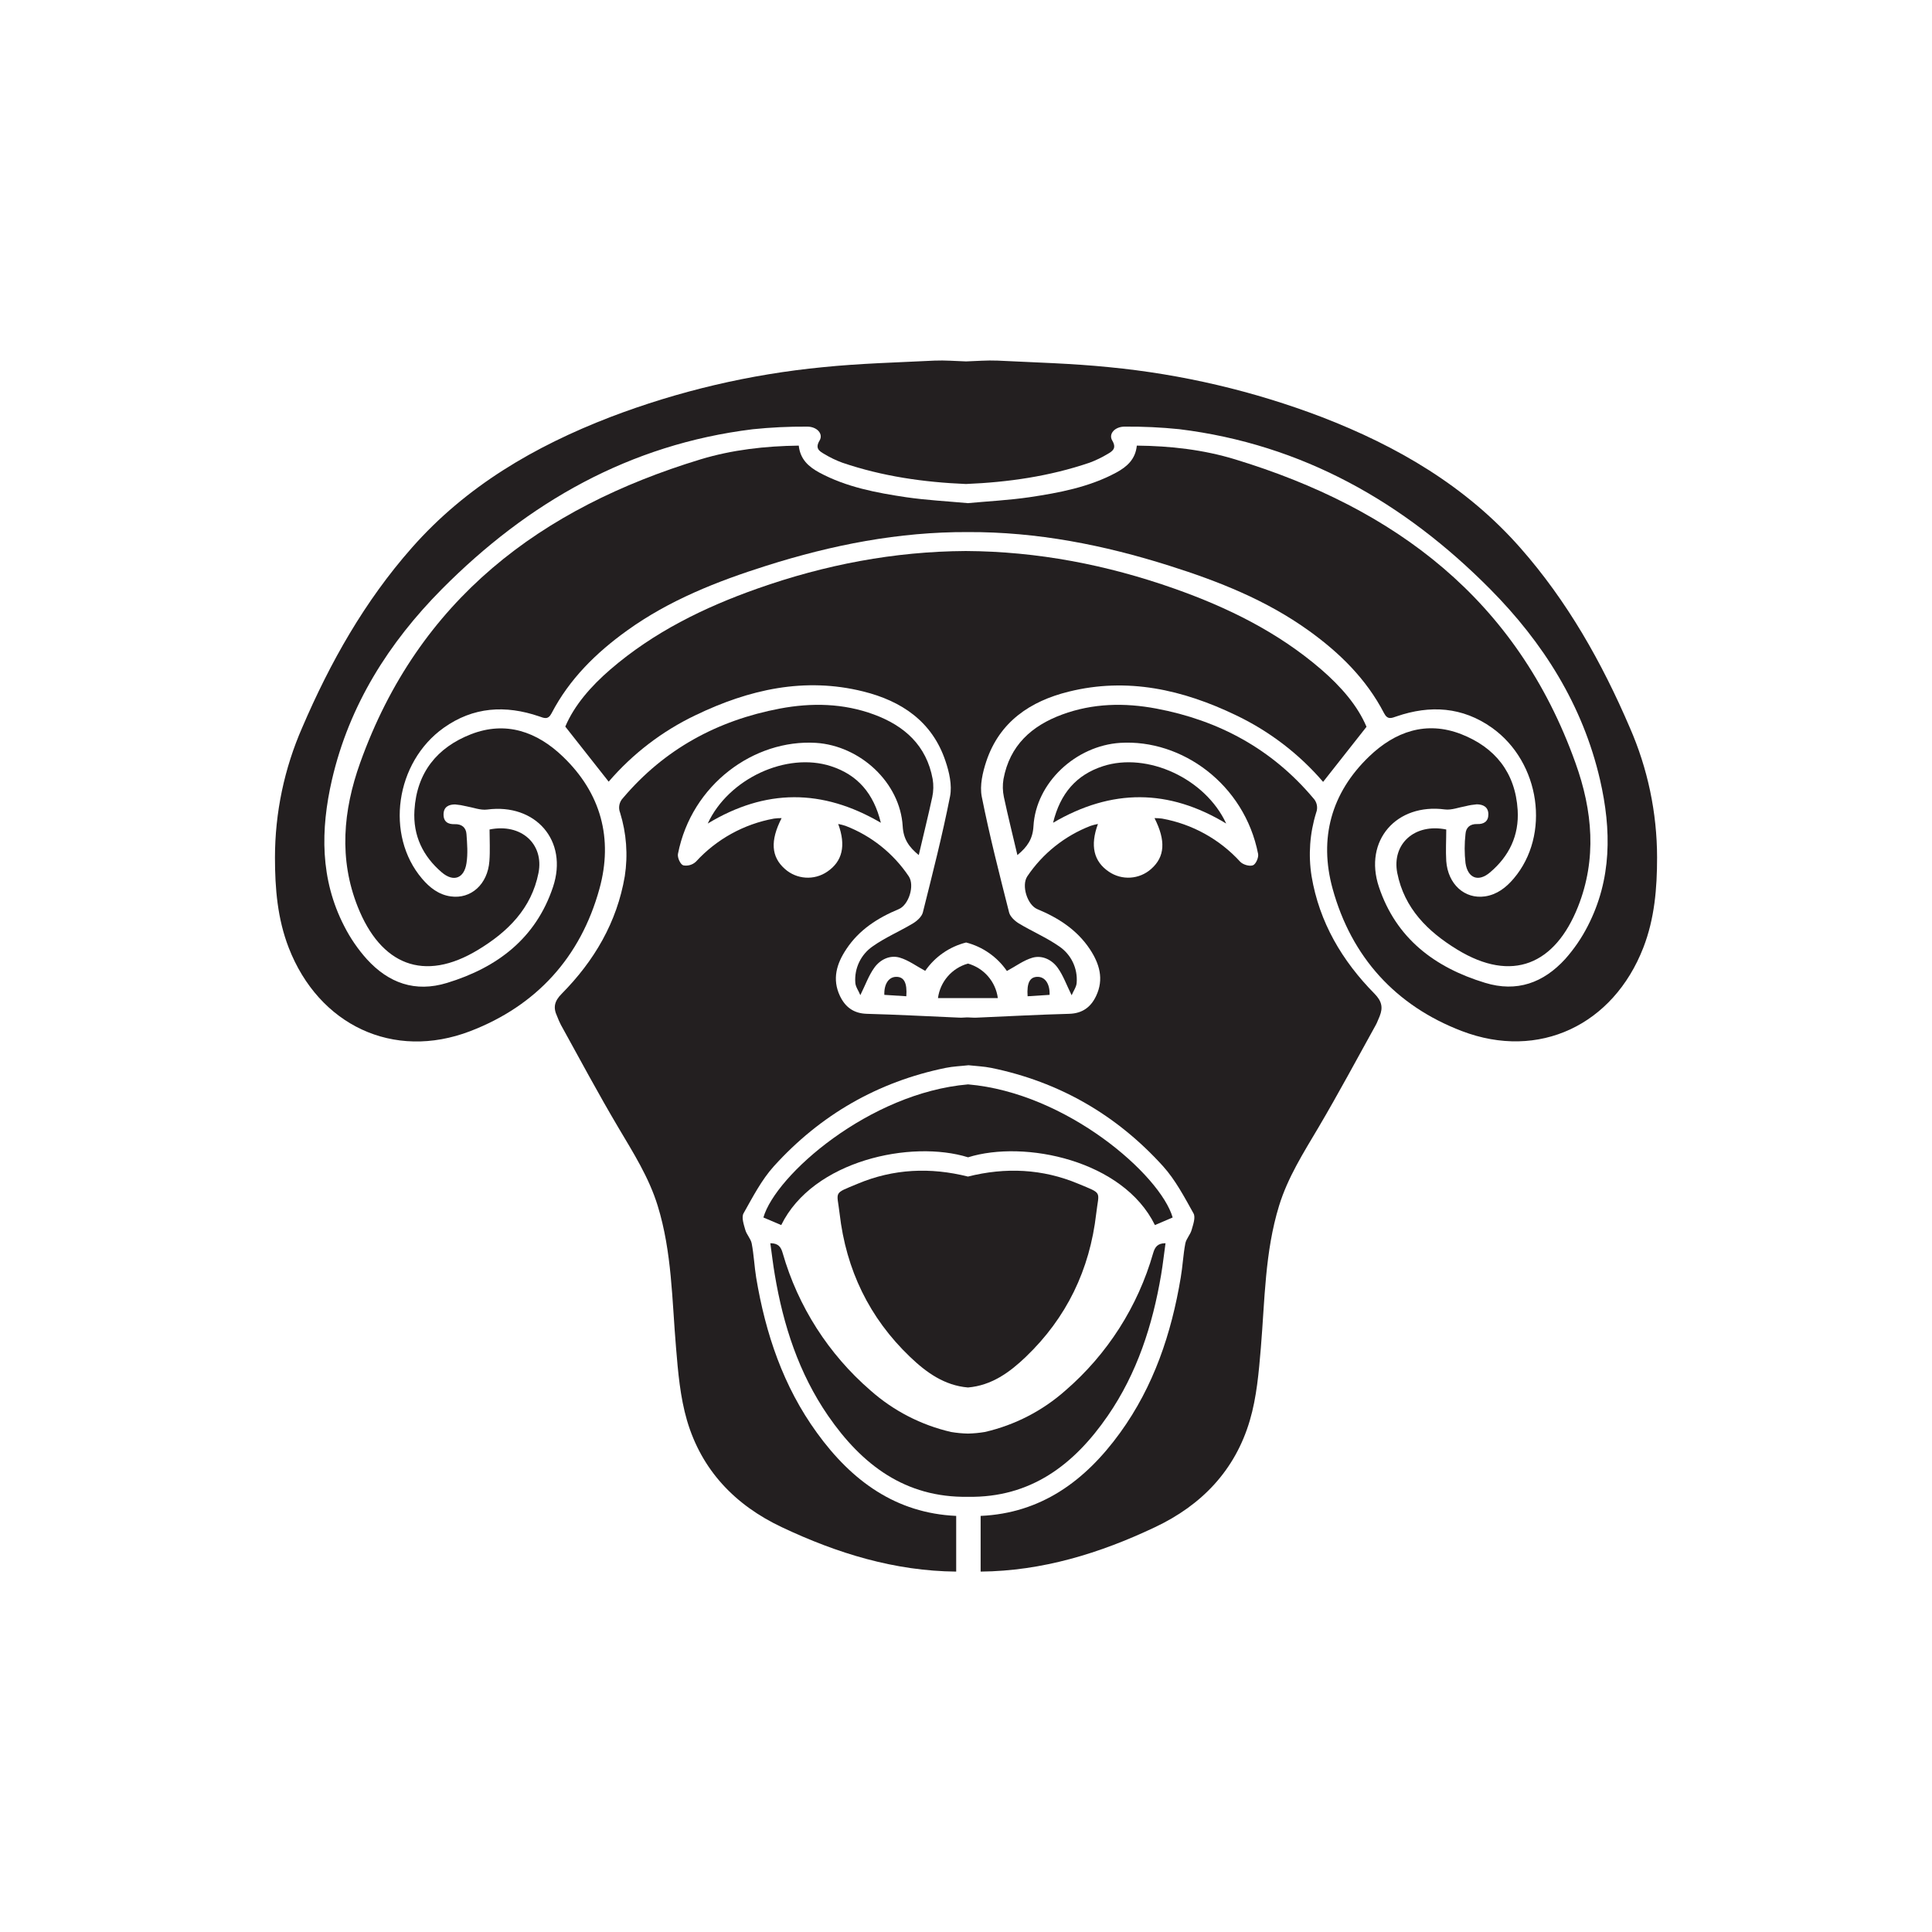
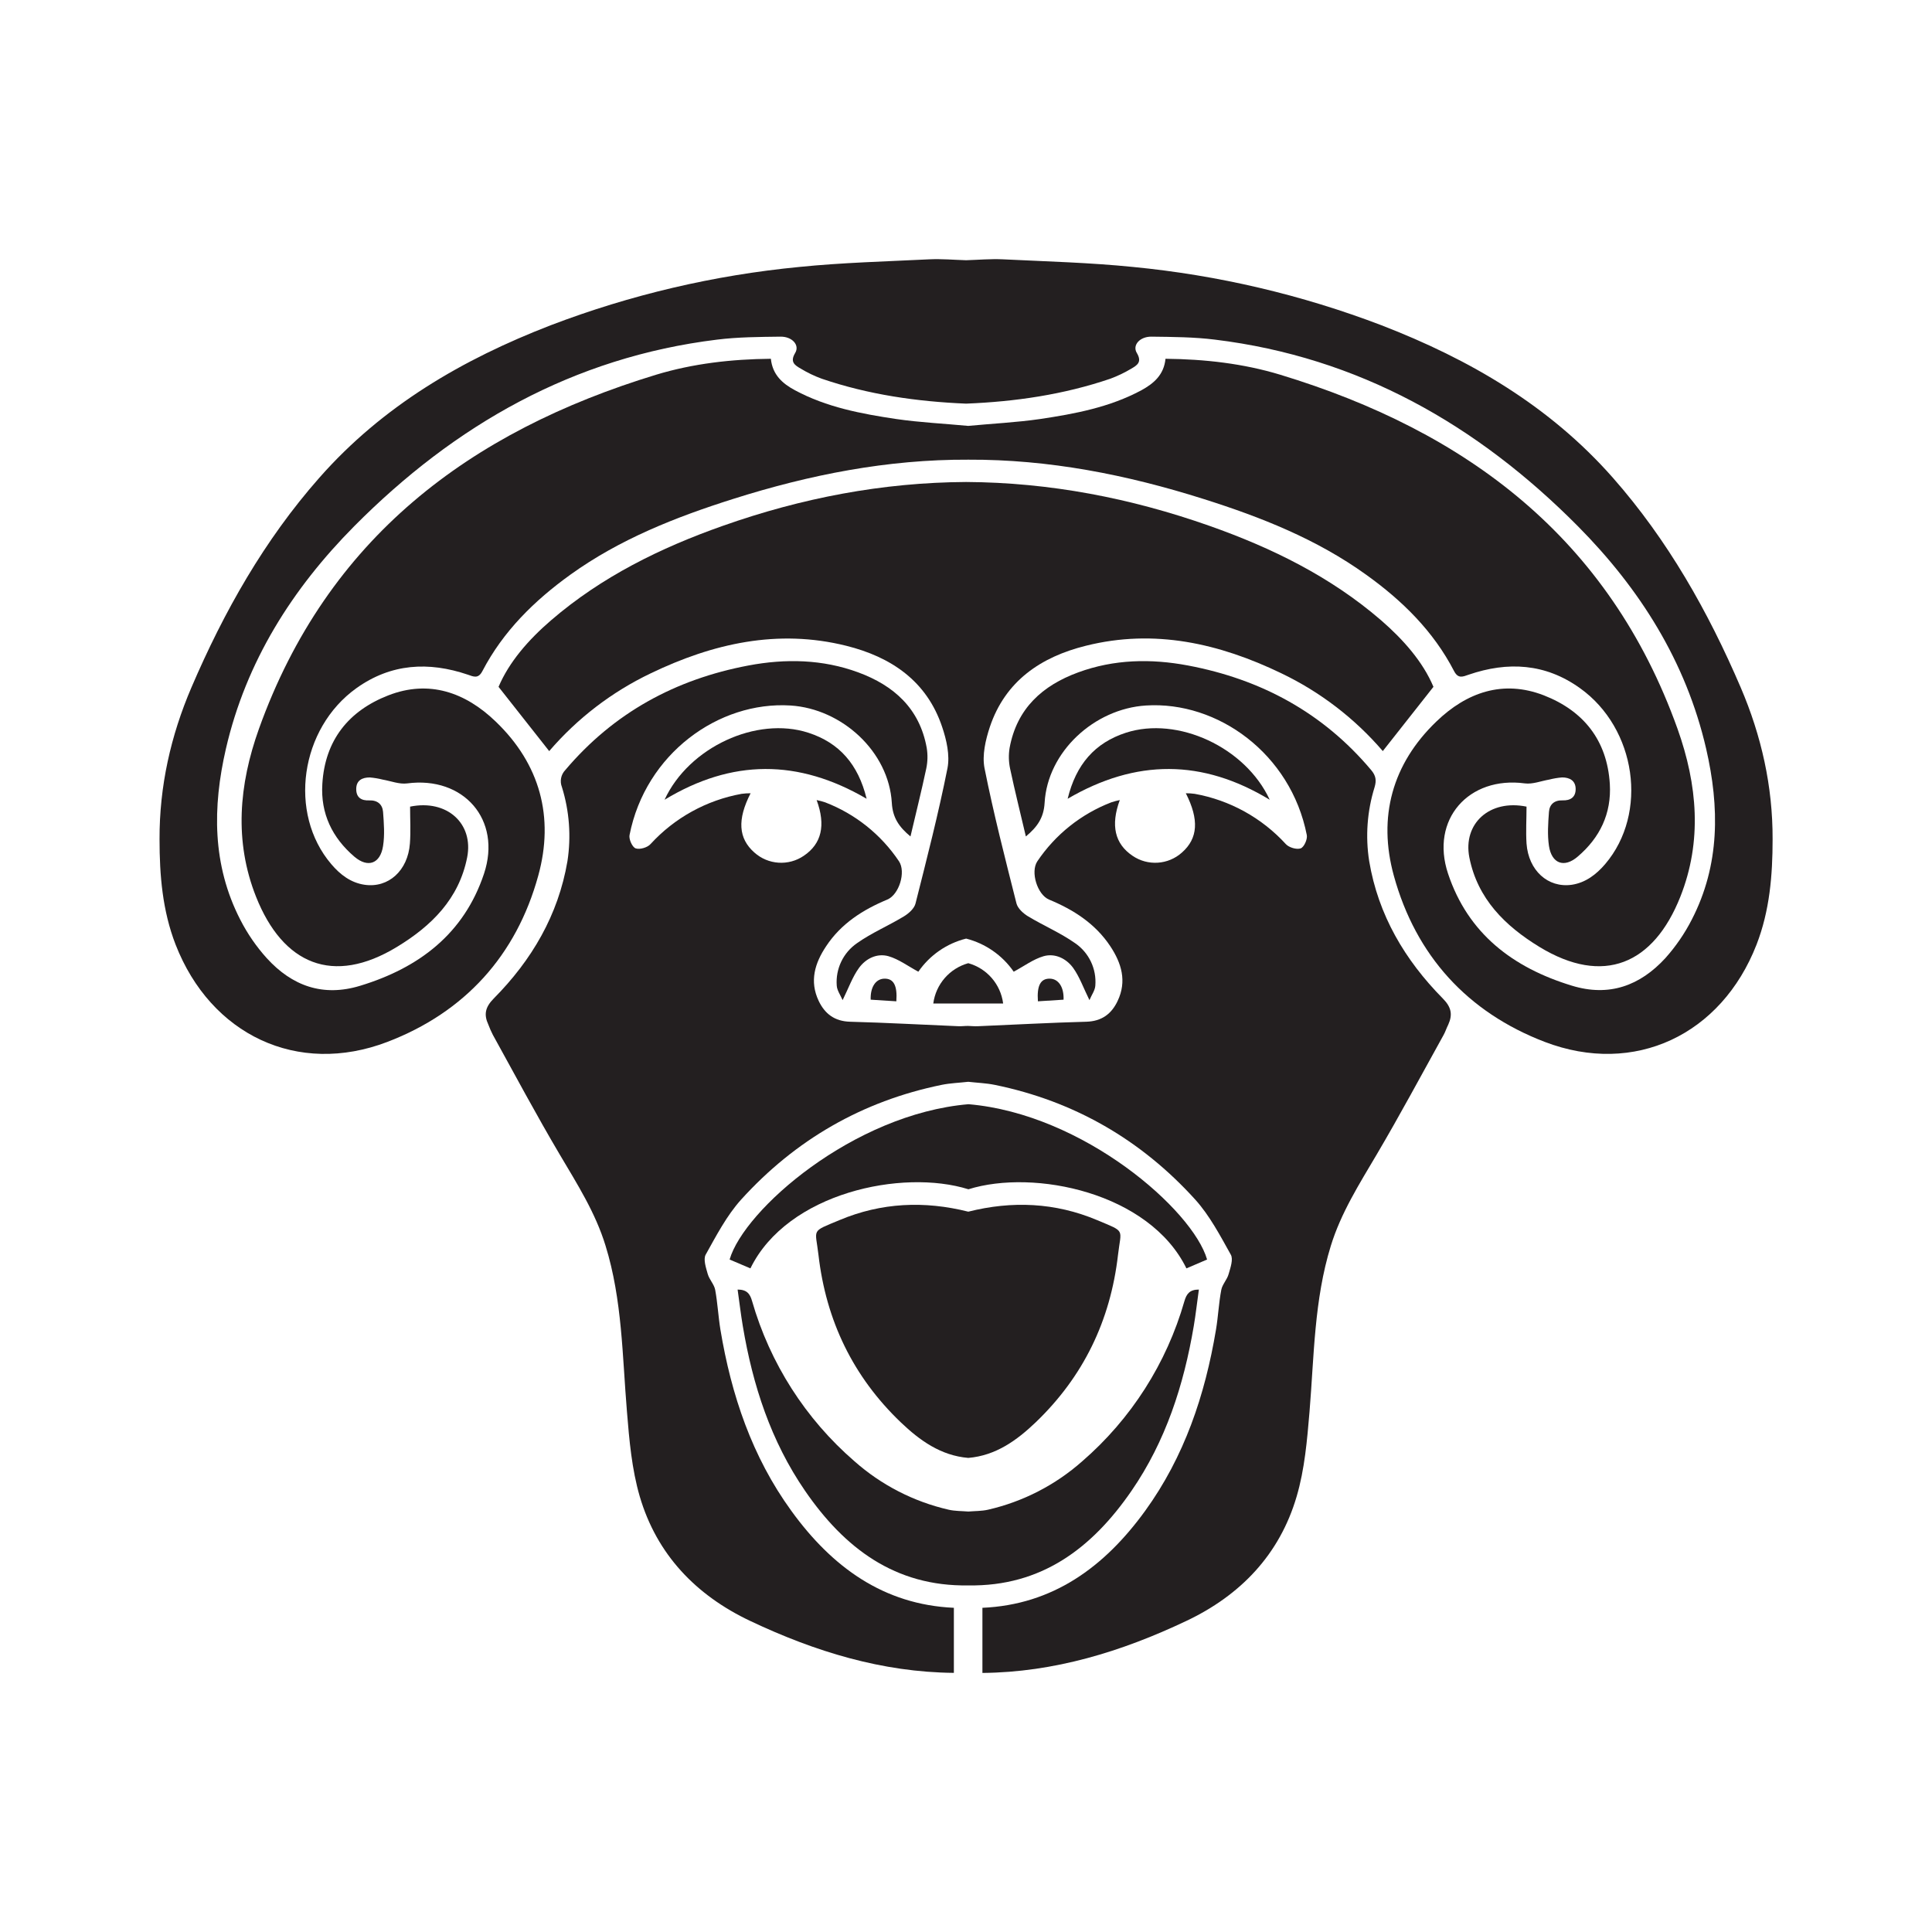
<svg xmlns="http://www.w3.org/2000/svg" id="Livello_1" data-name="Livello 1" viewBox="0 0 841.89 841.89">
  <defs>
    <style>
      .cls-1 {
        fill: #231f20;
      }
    </style>
  </defs>
  <g>
    <g>
-       <path class="cls-1" d="M722.09,373.65c0,13.44-1.08,26.64-6,39.31C703,446.64,670.59,462.14,637,449.29c-28.76-11-48.09-32.18-56.31-62.06-6-21.84-.63-41.69,15.91-57.57,11.29-10.86,24.87-15.67,40.12-9.75,14.7,5.75,23.61,16.68,24.62,33.09.67,11.07-3.72,20.09-12,27.12-5.06,4.36-9.72,2.62-10.73-4a56,56,0,0,1,0-12.74c.21-2.79,2-4.39,5.09-4.29,2.89.11,4.91-1.14,4.87-4.31s-2.29-4.25-5.05-4.29a29.69,29.69,0,0,0-4.8.8c-3.07.53-6.2,1.81-9.13,1.43-21-2.78-35.45,13.51-28.73,33.71,7.46,22.39,24.24,35.14,46.22,41.83,13.93,4.28,25.49,0,34.93-10.31a68.25,68.25,0,0,0,9.85-14.38c10.55-20.45,10.38-42,5.36-63.8-7.52-32.53-24.76-59.76-47.91-83.1-37.51-37.82-81.81-63.06-135.44-69.65a214.56,214.56,0,0,0-23.68-1.11c-4.35-.07-7.28,3.17-5.5,6.09,2,3.42.07,4.6-2.06,5.85a47.75,47.75,0,0,1-7.83,3.77c-17.49,5.95-35.52,8.53-53.88,9.29-18.35-.76-36.42-3.34-53.87-9.29a44.92,44.92,0,0,1-7.84-3.77c-2.16-1.25-4.14-2.43-2.09-5.85,1.78-2.92-1.11-6.16-5.5-6.09A215,215,0,0,0,328,187.05c-53.63,6.59-97.89,31.83-135.44,69.65-23.15,23.34-40.39,50.57-47.91,83.1-5,21.76-5.19,43.35,5.36,63.8A67,67,0,0,0,159.88,418c9.44,10.34,21,14.59,34.93,10.31,21.94-6.69,38.72-19.44,46.18-41.83,6.72-20.2-7.66-36.49-28.7-33.71-2.92.38-6.09-.9-9.12-1.43a30.91,30.91,0,0,0-4.84-.8c-2.72,0-5,1-5.05,4.29s2,4.42,4.87,4.31c3.1-.1,4.91,1.5,5.12,4.29.31,4.25.66,8.56,0,12.74-1,6.59-5.64,8.33-10.73,4-8.21-7-12.64-16.05-11.94-27.12,1-16.41,9.89-27.34,24.62-33.09,15.22-5.92,28.8-1.11,40.08,9.75,16.58,15.88,21.94,35.73,15.92,57.57-8.22,29.88-27.51,51-56.31,62.06-33.57,12.85-66-2.65-79.09-36.33-4.91-12.67-6-25.87-6-39.31A141.35,141.35,0,0,1,131.71,317c12.15-28.35,27.19-55,47.74-78.29,23.68-26.88,53.49-44.22,86.4-56.93A355.84,355.84,0,0,1,358.63,160c16.12-1.64,32.38-2.05,48.61-2.86,4.53-.2,9.13.21,13.72.35,4.56-.14,9.16-.55,13.72-.35,16.2.81,32.46,1.22,48.62,2.86a356.05,356.05,0,0,1,92.77,21.77c32.88,12.71,62.72,30.05,86.4,56.93C683,262,698,288.6,710.18,317A141.35,141.35,0,0,1,722.09,373.65Z" />
-       <path class="cls-1" d="M595.47,316.71c-6.65,8.43-12.75,16.19-18.91,24a115.74,115.74,0,0,0-37.89-29c-23.19-11.18-47.4-16.68-73-10.31-16.71,4.14-30.09,13.09-35.87,30.33-1.6,4.84-2.92,10.52-2,15.36,3.38,17,7.69,33.78,11.94,50.57.49,1.84,2.51,3.69,4.29,4.77,5.78,3.48,12.08,6.16,17.58,10a17.48,17.48,0,0,1,7.56,15.84c-.1,1.78-1.36,3.45-2.19,5.43-2.27-4.59-3.7-8.7-6.1-12-2.54-3.52-6.79-5.58-11-4.36-3.83,1.12-7.24,3.69-11.11,5.78A31,31,0,0,0,421,410.7a30.76,30.76,0,0,0-17.83,12.36c-3.9-2.09-7.31-4.66-11.14-5.78-4.25-1.22-8.46.84-11,4.36-2.44,3.34-3.86,7.45-6.13,12-.83-2-2.09-3.65-2.19-5.43a17.62,17.62,0,0,1,7.59-15.84c5.47-3.87,11.81-6.55,17.55-10,1.78-1.08,3.83-2.93,4.29-4.77C406.34,380.82,410.65,364,414,347c.94-4.84-.35-10.52-2-15.36-5.75-17.24-19.16-26.19-35.84-30.33-25.59-6.37-49.76-.87-73,10.31a115.54,115.54,0,0,0-37.92,29c-6.16-7.8-12.26-15.56-18.91-24,3.93-9.27,11.14-17.55,19.61-24.87,18.91-16.3,40.85-27.06,64.14-35.28,29.36-10.37,59.59-16.19,90.79-16.36,31.21.17,61.4,6,90.79,16.36,23.3,8.22,45.24,19,64.11,35.28C584.33,299.16,591.57,307.44,595.47,316.71Z" />
-       <path class="cls-1" d="M308.4,358.87c9.07-19.62,34.38-31.27,53.69-25,11.6,3.76,18.62,11.83,21.75,24.66C358.29,343.59,333.53,343.67,308.4,358.87Z" />
-       <path class="cls-1" d="M394.94,434.13l-9.58-.61c-.17-4.76,1.93-7.8,5.14-7.85C393.89,425.62,395.36,428.17,394.94,434.13Z" />
+       <path class="cls-1" d="M772.43,365.74c0,15.69-1.26,31.1-7,45.89C750.11,450.93,712.31,469,673.09,454c-33.57-12.88-56.13-37.55-65.72-72.43-7-25.48-.74-48.65,18.57-67.18,13.17-12.69,29-18.29,46.82-11.38,17.16,6.7,27.56,19.46,28.74,38.61.77,12.92-4.35,23.45-14,31.66-5.9,5.08-11.34,3.05-12.52-4.63-.73-4.88-.37-9.92,0-14.88.24-3.25,2.36-5.12,5.93-5,3.38.12,5.74-1.34,5.7-5s-2.69-5-5.9-5a33.2,33.2,0,0,0-5.61.94c-3.57.61-7.23,2.11-10.65,1.66C640,338.1,623.14,357.12,631,380.7c8.7,26.13,28.29,41,53.94,48.81,16.26,5,29.75,0,40.76-12a79.17,79.17,0,0,0,11.51-16.78c12.31-23.86,12.11-49.06,6.26-74.47-8.78-38-28.9-69.74-55.93-97C643.74,185.11,592,155.64,529.45,148c-9.11-1.14-18.41-1.18-27.64-1.3-5.08-.08-8.5,3.7-6.42,7.12,2.39,4,.08,5.36-2.4,6.82a54.89,54.89,0,0,1-9.15,4.39c-20.4,6.95-41.45,10-62.87,10.86-21.43-.9-42.52-3.91-62.88-10.86a52,52,0,0,1-9.15-4.39c-2.52-1.46-4.84-2.84-2.44-6.82,2.08-3.42-1.3-7.2-6.42-7.12-9.23.12-18.49.16-27.64,1.3-62.59,7.68-114.25,37.15-158.07,81.29-27,27.24-47.15,59-55.93,97-5.85,25.41-6,50.61,6.26,74.47a77.89,77.89,0,0,0,11.55,16.78c11,12.07,24.46,17,40.76,12,25.61-7.8,45.2-22.68,53.9-48.81,7.84-23.58-8.94-42.6-33.49-39.35-3.42.45-7.12-1.05-10.65-1.66a34.34,34.34,0,0,0-5.65-.94c-3.17,0-5.86,1.18-5.89,5s2.31,5.16,5.69,5c3.61-.12,5.73,1.75,6,5,.37,5,.77,10,0,14.88-1.18,7.68-6.58,9.71-12.52,4.63-9.59-8.21-14.75-18.74-13.94-31.66,1.14-19.15,11.54-31.91,28.74-38.61,17.76-6.91,33.61-1.31,46.78,11.38,19.35,18.53,25.61,41.7,18.57,67.18-9.59,34.88-32.11,59.55-65.72,72.43-39.18,15-77-3.09-92.31-42.39-5.73-14.79-7-30.2-7-45.89-.08-23.09,4.88-45.12,13.9-66.17,14.19-33.09,31.75-64.18,55.73-91.37,27.64-31.38,62.43-51.62,100.84-66.46a415.64,415.64,0,0,1,108.28-25.4C367,114.43,386,113.94,405,113c5.28-.25,10.65.24,16,.4,5.32-.16,10.68-.65,16-.4,18.9.93,37.88,1.42,56.74,3.33A416.11,416.11,0,0,1,602,141.74c38.37,14.84,73.2,35.08,100.84,66.46,23.94,27.19,41.5,58.28,55.69,91.37C767.55,320.62,772.51,342.65,772.43,365.74Z" />
+       <path class="cls-1" d="M624.64,299.29c-7.76,9.83-14.88,18.9-22.07,28a135.22,135.22,0,0,0-44.22-33.9c-27.07-13.05-55.32-19.47-85.15-12-19.51,4.84-35.12,15.28-41.87,35.4-1.87,5.65-3.41,12.28-2.32,17.93,3.95,19.83,9,39.42,13.94,59,.57,2.15,2.93,4.3,5,5.56,6.75,4.07,14.11,7.2,20.53,11.71a20.42,20.42,0,0,1,8.82,18.49c-.12,2.08-1.59,4-2.56,6.34-2.64-5.36-4.31-10.16-7.11-14.06-3-4.1-7.93-6.5-12.89-5.08-4.47,1.3-8.45,4.31-13,6.75A36.12,36.12,0,0,0,421,409a35.85,35.85,0,0,0-20.82,14.43c-4.55-2.44-8.53-5.45-13-6.75-5-1.42-9.88,1-12.85,5.08-2.84,3.9-4.51,8.7-7.15,14.06-1-2.31-2.44-4.26-2.56-6.34A20.56,20.56,0,0,1,373.45,411c6.38-4.51,13.78-7.64,20.49-11.71,2.07-1.26,4.47-3.41,5-5.56,4.95-19.6,10-39.19,13.94-59,1.09-5.65-.41-12.28-2.32-17.93-6.71-20.12-22.36-30.56-41.82-35.4-29.88-7.44-58.09-1-85.16,12a135,135,0,0,0-44.26,33.9c-7.19-9.1-14.31-18.17-22.07-28,4.59-10.82,13-20.49,22.88-29,22.07-19,47.68-31.58,74.87-41.17,34.27-12.11,69.55-18.9,106-19.1,36.41.2,71.65,7,106,19.1,27.19,9.59,52.8,22.15,74.83,41.17C611.63,278.8,620.09,288.47,624.64,299.29Z" />
+       <path class="cls-1" d="M289.59,348.5c10.58-22.9,40.12-36.51,62.66-29.2,13.54,4.39,21.74,13.8,25.39,28.77C347.82,330.66,318.92,330.75,289.59,348.5Z" />
+       <path class="cls-1" d="M390.59,436.33l-11.18-.71c-.2-5.55,2.25-9.1,6-9.16C389.37,426.4,391.09,429.38,390.59,436.33Z" />
    </g>
    <g>
-       <path class="cls-1" d="M599,433.06c-14.14-14.32-24.1-31.14-27.47-51.26a61,61,0,0,1,2-27.66,6,6,0,0,0-1.29-6.37c-18-21.38-41.13-33.88-68.36-39-13.86-2.61-27.65-2.33-41,2.58s-22.88,13.48-25.6,28.14a21.1,21.1,0,0,0,.17,7.8c1.78,8.36,3.87,16.68,5.89,25.32,4.32-3.56,6.69-7,7-12.54,1.08-19.12,18.56-35.14,37.82-36.36,26.82-1.67,54.12,18,60.07,48.37.32,1.57-1,4.57-2.3,5-1.49.53-4.35-.31-5.53-1.6a60.69,60.69,0,0,0-34-18.77,24.58,24.58,0,0,0-3.31-.21c5,9.86,4.53,16.86-1.42,22.12a15,15,0,0,1-18.49,1.22c-6.59-4.46-8.22-11.32-4.74-20.79a24.7,24.7,0,0,0-3.21.83,58.73,58.73,0,0,0-27.58,22c-2.64,4,0,12.43,4.36,14.28,9.16,3.79,17.27,9,22.88,17.41,4.18,6.3,6.27,13.06,2.75,20.44-2.3,4.88-6,7.6-11.7,7.77-13.48.35-26.92,1.11-40.37,1.67-1.25.07-2.5-.07-3.72-.1s-2.51.17-3.73.1c-13.48-.56-26.92-1.32-40.4-1.67-5.71-.17-9.36-2.89-11.7-7.77-3.51-7.38-1.42-14.14,2.79-20.44,5.57-8.43,13.72-13.62,22.84-17.41,4.39-1.85,7-10.31,4.36-14.28a58.41,58.41,0,0,0-27.55-22,26.33,26.33,0,0,0-3.2-.83c3.48,9.47,1.81,16.33-4.77,20.79a15,15,0,0,1-18.5-1.22c-5.95-5.26-6.44-12.26-1.39-22.12a24.71,24.71,0,0,0-3.34.21,60.82,60.82,0,0,0-34,18.77,6.3,6.3,0,0,1-5.53,1.6c-1.26-.41-2.62-3.41-2.3-5,5.95-30.33,33.26-50,60.11-48.37,19.22,1.22,36.7,17.24,37.82,36.36.31,5.54,2.68,9,7,12.54,2-8.64,4.11-17,5.89-25.32a21.1,21.1,0,0,0,.17-7.8c-2.68-14.66-12.29-23.23-25.6-28.14s-27.16-5.19-41-2.58c-27.23,5.16-50.29,17.66-68.36,39a6,6,0,0,0-1.25,6.37,61.61,61.61,0,0,1,2.05,27.66c-3.41,20.12-13.34,36.94-27.51,51.26-3.21,3.24-3.76,6-2,9.75a36.6,36.6,0,0,0,1.67,3.79c8.25,14.94,16.3,30,25,44.69,6.51,11,13.37,21.76,17.17,34.12,6.23,20.17,6.23,41.13,8,61.89.87,10.62,1.81,21.49,4.77,31.65,6.38,21.73,21,36.95,41.31,46.53,24.13,11.42,49.2,19.12,76,19.36V660.57c-26.22-1.18-45.48-15.18-60.69-36.22-14.67-20.2-22.4-43.22-26.47-67.63-.8-4.94-1-10-1.95-14.87-.39-2.05-2.2-3.83-2.79-5.92-.66-2.33-1.74-5.47-.76-7.21,4-7.1,7.83-14.55,13.23-20.54,20.23-22.33,45.24-36.78,74.87-42.84,3.24-.66,6.62-.77,9.93-1.15,3.31.38,6.65.49,9.89,1.15,29.63,6.06,54.64,20.51,74.87,42.84,5.4,6,9.3,13.44,13.27,20.54,1,1.74-.14,4.88-.8,7.21-.56,2.09-2.37,3.87-2.75,5.92-.94,4.91-1.15,9.93-2,14.87-4.07,24.41-11.8,47.43-26.43,67.63-15.25,21.07-34.55,35.07-60.77,36.22v24.27c26.78-.24,51.93-7.94,76-19.36,20.31-9.58,34.93-24.8,41.31-46.53,3-10.16,3.9-21,4.8-31.65,1.74-20.76,1.74-41.72,7.94-61.89,3.8-12.36,10.66-23.12,17.17-34.12,8.67-14.7,16.72-29.75,25-44.69.66-1.18,1.08-2.54,1.67-3.79C602.71,439.05,602.16,436.3,599,433.06Z" />
-       <path class="cls-1" d="M687.64,395.1c-10,25.18-28.69,33.29-52.62,18.7-12.78-7.8-23.08-17.9-26.15-33.4-2.44-12.57,7.52-21.76,21.35-18.94,0,4.63-.28,9.23,0,13.75.73,10.1,8,16.68,16.89,15.4,5.19-.77,9.16-3.83,12.47-7.73,16.19-19,11.67-50.68-9.4-65.72-12.92-9.19-27-10-41.58-5-2.23.76-3.94,1.6-5.47-1.36-7.73-14.91-19.36-26.33-32.84-36-18.46-13.27-39.25-21.49-60.74-28.28-28.59-9.05-57.7-14.8-87.79-14.66-30.12-.14-59.24,5.61-87.79,14.66-21.49,6.79-42.32,15-60.77,28.28-13.45,9.68-25.08,21.1-32.84,36-1.54,3-3.24,2.12-5.44,1.36-14.66-5-28.69-4.18-41.58,5-21.07,15-25.59,46.74-9.43,65.72,3.3,3.9,7.27,7,12.46,7.73,8.88,1.28,16.16-5.3,16.89-15.4.35-4.52.07-9.12.07-13.75,13.83-2.82,23.79,6.37,21.32,18.94-3.07,15.5-13.34,25.6-26.16,33.4-23.92,14.59-42.62,6.48-52.62-18.7-8.22-20.72-6.41-41.79,1.08-62.72,25.49-71.15,78.64-111,148.29-132.2,13.82-4.18,28.17-5.81,42.83-6,.63,6,4.32,9.23,9,11.77,11.81,6.34,24.76,8.77,37.79,10.72,8.88,1.29,17.9,1.75,26.88,2.58,8.95-.83,18-1.29,26.85-2.58,13-1.95,26-4.38,37.79-10.72,4.7-2.54,8.42-5.82,9-11.77,14.66.14,29,1.77,42.86,6,69.62,21.21,122.8,61.05,148.26,132.2C694.05,353.31,695.86,374.38,687.64,395.1Z" />
-       <path class="cls-1" d="M477.69,528.83c-2.82,24.51-12.92,45.44-30.71,62.47-7.07,6.76-14.91,12.44-25.18,13.31-10.28-.87-18.15-6.55-25.22-13.31-17.79-17-27.89-38-30.71-62.47-1.15-10-3-8.47,7.87-13,15.6-6.54,31.69-7.24,48.06-3.13,16.33-4.11,32.46-3.41,48.06,3.13C480.72,520.36,478.84,518.83,477.69,528.83Z" />
-       <path class="cls-1" d="M507.89,541.75c-.67,4.7-1.15,9.26-1.92,13.75-3.73,22-10.48,42.91-23.23,61.43-14.69,21.35-33.6,35.77-60.94,35.32-27.37.45-46.25-14-60.95-35.32-12.74-18.52-19.53-39.42-23.22-61.43-.77-4.49-1.29-9-1.95-13.75,3.41,0,4.63,1.56,5.39,4.32a124.57,124.57,0,0,0,38.24,59.82A80,80,0,0,0,414.42,624a51.11,51.11,0,0,0,7.38.7,52.07,52.07,0,0,0,7.38-.7,79.89,79.89,0,0,0,35.1-18.08,124.22,124.22,0,0,0,38.21-59.82C503.29,543.31,504.51,541.75,507.89,541.75Z" />
-       <path class="cls-1" d="M511,530.53c-2.58,1.12-5.15,2.23-7.73,3.31-13.83-28.24-56.8-37.23-81.42-29.53-24.66-7.7-67.6,1.29-81.42,29.53-2.58-1.08-5.19-2.19-7.77-3.31,5.33-18.49,46.18-54.32,89.19-58C464.81,476.21,505.66,512,511,530.53Z" />
-       <path class="cls-1" d="M434.82,434.94H408.73a18.08,18.08,0,0,1,13.06-15.05A18.06,18.06,0,0,1,434.82,434.94Z" />
-       <path class="cls-1" d="M534.33,358.87c-9.07-19.62-34.37-31.27-53.69-25-11.59,3.76-18.62,11.83-21.75,24.66C484.44,343.59,509.2,343.67,534.33,358.87Z" />
-       <path class="cls-1" d="M447.79,434.13l9.58-.61c.17-4.76-1.93-7.8-5.14-7.85C448.84,425.62,447.37,428.17,447.79,434.13Z" />
+       <path class="cls-1" d="M628.7,435.08c-16.5-16.7-28.12-36.33-32.06-59.83A71.2,71.2,0,0,1,599,343c.86-2.93.57-5-1.5-7.44-21-25-48-39.55-79.79-45.56-16.17-3.05-32.27-2.73-47.88,3s-26.7,15.73-29.87,32.84a24.44,24.44,0,0,0,.2,9.1c2.07,9.76,4.51,19.47,6.87,29.55,5-4.14,7.8-8.17,8.17-14.63,1.26-22.32,21.66-41,44.14-42.43,31.3-2,63.16,21.05,70.11,56.45.37,1.83-1.22,5.33-2.68,5.81-1.75.61-5.08-.36-6.46-1.87a70.75,70.75,0,0,0-39.71-21.9,27.72,27.72,0,0,0-3.86-.25c5.85,11.51,5.28,19.67-1.67,25.81a17.48,17.48,0,0,1-21.58,1.42c-7.68-5.2-9.59-13.2-5.53-24.26a29.46,29.46,0,0,0-3.74,1,68.47,68.47,0,0,0-32.19,25.68c-3.09,4.64,0,14.51,5.08,16.67,10.69,4.43,20.16,10.48,26.7,20.32,4.88,7.36,7.32,15.24,3.21,23.86-2.68,5.69-6.95,8.86-13.65,9.06-15.73.41-31.42,1.3-47.11,1.95-1.46.09-2.93-.08-4.35-.12s-2.93.21-4.35.12c-15.73-.65-31.42-1.54-47.15-1.95-6.66-.2-10.93-3.37-13.65-9.06-4.11-8.62-1.67-16.5,3.25-23.86,6.5-9.84,16-15.89,26.66-20.32,5.12-2.16,8.17-12,5.08-16.67a68.18,68.18,0,0,0-32.15-25.68,31.37,31.37,0,0,0-3.74-1c4.07,11.06,2.12,19.06-5.57,24.26a17.49,17.49,0,0,1-21.58-1.42c-6.95-6.14-7.52-14.3-1.63-25.81a27.9,27.9,0,0,0-3.9.25,70.91,70.91,0,0,0-39.71,21.9c-1.34,1.51-4.67,2.48-6.46,1.87-1.46-.48-3.05-4-2.68-5.81,6.95-35.4,38.81-58.41,70.15-56.45,22.44,1.42,42.84,20.11,44.14,42.43.37,6.46,3.13,10.49,8.13,14.63,2.36-10.08,4.8-19.79,6.87-29.55a24.44,24.44,0,0,0,.2-9.1C400.72,308.72,389.51,298.72,374,293s-31.7-6.06-47.88-3c-31.79,6-58.69,20.61-79.79,45.56a7,7,0,0,0-1.46,7.44,71.9,71.9,0,0,1,2.4,32.27c-4,23.5-15.57,43.13-32.11,59.83-3.74,3.78-4.39,7-2.36,11.38a42.78,42.78,0,0,0,1.95,4.43c9.63,17.44,19,35,29.14,52.15,7.6,12.85,15.61,25.41,20,39.83,7.28,23.54,7.28,48,9.31,72.23,1,12.4,2.11,25.08,5.57,36.95,7.44,25.36,24.55,43.12,48.2,54.3,28.17,13.33,57.43,22.32,88.69,22.6V700.62c-30.61-1.38-53.08-17.72-70.84-42.27-17.12-23.58-26.14-50.44-30.89-78.94-.94-5.77-1.22-11.62-2.28-17.35-.45-2.4-2.56-4.47-3.25-6.91-.77-2.72-2-6.38-.9-8.41,4.64-8.3,9.15-17,15.45-24,23.61-26.05,52.8-42.92,87.39-50,3.78-.77,7.72-.89,11.58-1.34,3.86.45,7.76.57,11.54,1.34,34.59,7.07,63.78,23.94,87.39,50,6.3,7,10.85,15.69,15.49,24,1.14,2-.16,5.69-.94,8.41-.65,2.44-2.76,4.51-3.21,6.91-1.1,5.73-1.34,11.58-2.31,17.35-4.76,28.5-13.78,55.36-30.85,78.94-17.81,24.59-40.32,40.93-70.93,42.27V729c31.26-.28,60.6-9.27,88.73-22.6,23.69-11.18,40.77-28.94,48.2-54.3,3.5-11.87,4.56-24.55,5.61-36.95,2-24.22,2-48.69,9.27-72.23,4.43-14.42,12.44-27,20-39.83,10.12-17.15,19.51-34.71,29.18-52.15.77-1.38,1.26-3,2-4.43C633.09,442.07,632.44,438.86,628.7,435.08Z" />
+       <path class="cls-1" d="M732.22,390.78c-11.67,29.39-33.49,38.86-61.42,21.83-14.91-9.11-26.94-20.9-30.52-39-2.85-14.68,8.78-25.41,24.92-22.11,0,5.4-.33,10.77,0,16.05.85,11.79,9.34,19.47,19.71,18,6-.9,10.69-4.48,14.55-9,18.9-22.15,13.62-59.14-11-76.7C673.45,289.08,657.07,288.15,640,294c-2.6.9-4.59,1.87-6.38-1.58-9-17.4-22.6-30.73-38.33-42-21.54-15.49-45.8-25.08-70.88-33-33.37-10.56-67.35-17.27-102.47-17.11-35.16-.16-69.14,6.55-102.47,17.11-25.07,7.93-49.38,17.52-70.92,33-15.69,11.3-29.27,24.63-38.33,42-1.79,3.45-3.78,2.48-6.34,1.58-17.11-5.81-33.49-4.88-48.53,5.85-24.59,17.56-29.88,54.55-11,76.7,3.86,4.55,8.5,8.13,14.55,9,10.37,1.5,18.86-6.18,19.72-18,.4-5.28.08-10.65.08-16.05,16.14-3.3,27.76,7.43,24.87,22.11C200,391.71,188,403.5,173,412.61c-27.93,17-49.75,7.56-61.42-21.83-9.59-24.19-7.48-48.78,1.26-73.2,29.76-83,91.78-129.54,173.07-154.29,16.14-4.88,32.88-6.79,50-6.95.73,6.95,5,10.77,10.52,13.73,13.78,7.4,28.9,10.25,44.1,12.52,10.37,1.51,20.89,2,31.38,3,10.45-1,21-1.5,31.34-3,15.2-2.27,30.32-5.12,44.1-12.52,5.49-3,9.84-6.78,10.53-13.73,17.11.16,33.9,2.07,50,6.95C639.18,188,701.25,234.54,731,317.58,739.7,342,741.81,366.59,732.22,390.78Z" />
+       <path class="cls-1" d="M487.18,546.86c-3.3,28.61-15.08,53-35.85,72.92-8.25,7.88-17.4,14.51-29.39,15.52-12-1-21.18-7.64-29.43-15.52-20.77-19.88-32.55-44.31-35.85-72.92-1.34-11.67-3.53-9.88,9.19-15.2,18.21-7.65,37-8.46,56.09-3.66,19.06-4.8,37.88-4,56.09,3.66C490.71,537,488.52,535.19,487.18,546.86Z" />
+       <path class="cls-1" d="M522.42,561.94c-.78,5.48-1.35,10.81-2.24,16-4.35,25.69-12.23,50.08-27.11,71.7-17.15,24.92-39.22,41.74-71.13,41.22-31.95.52-54-16.3-71.13-41.22-14.87-21.62-22.8-46-27.11-71.7-.89-5.24-1.5-10.57-2.28-16,4,0,5.41,1.83,6.3,5a145.44,145.44,0,0,0,44.63,69.83,93.39,93.39,0,0,0,41,21.09c2.77.65,5.74.57,8.62.81,2.85-.24,5.81-.16,8.62-.81a93.39,93.39,0,0,0,41-21.09A145.08,145.08,0,0,0,516.12,567C517.05,563.77,518.47,561.94,522.42,561.94Z" />
+       <path class="cls-1" d="M526,548.85c-3,1.3-6,2.6-9,3.86-16.14-33-66.29-43.45-95-34.47-28.78-9-78.89,1.51-95,34.47-3-1.26-6.05-2.56-9.06-3.86,6.22-21.58,53.89-63.41,104.09-67.68C472.14,485.44,519.81,527.27,526,548.85Z" />
+       <path class="cls-1" d="M437.13,437.28H406.69a21.09,21.09,0,0,1,15.24-17.56A21,21,0,0,1,437.13,437.28Z" />
+       <path class="cls-1" d="M553.29,348.5c-10.59-22.9-40.13-36.51-62.67-29.2-13.53,4.39-21.73,13.8-25.38,28.77C495.05,330.66,524,330.75,553.29,348.5Z" />
+       <path class="cls-1" d="M452.28,436.33l11.18-.71c.2-5.55-2.25-9.1-6-9.16C453.5,426.4,451.78,429.38,452.28,436.33Z" />
    </g>
  </g>
</svg>
